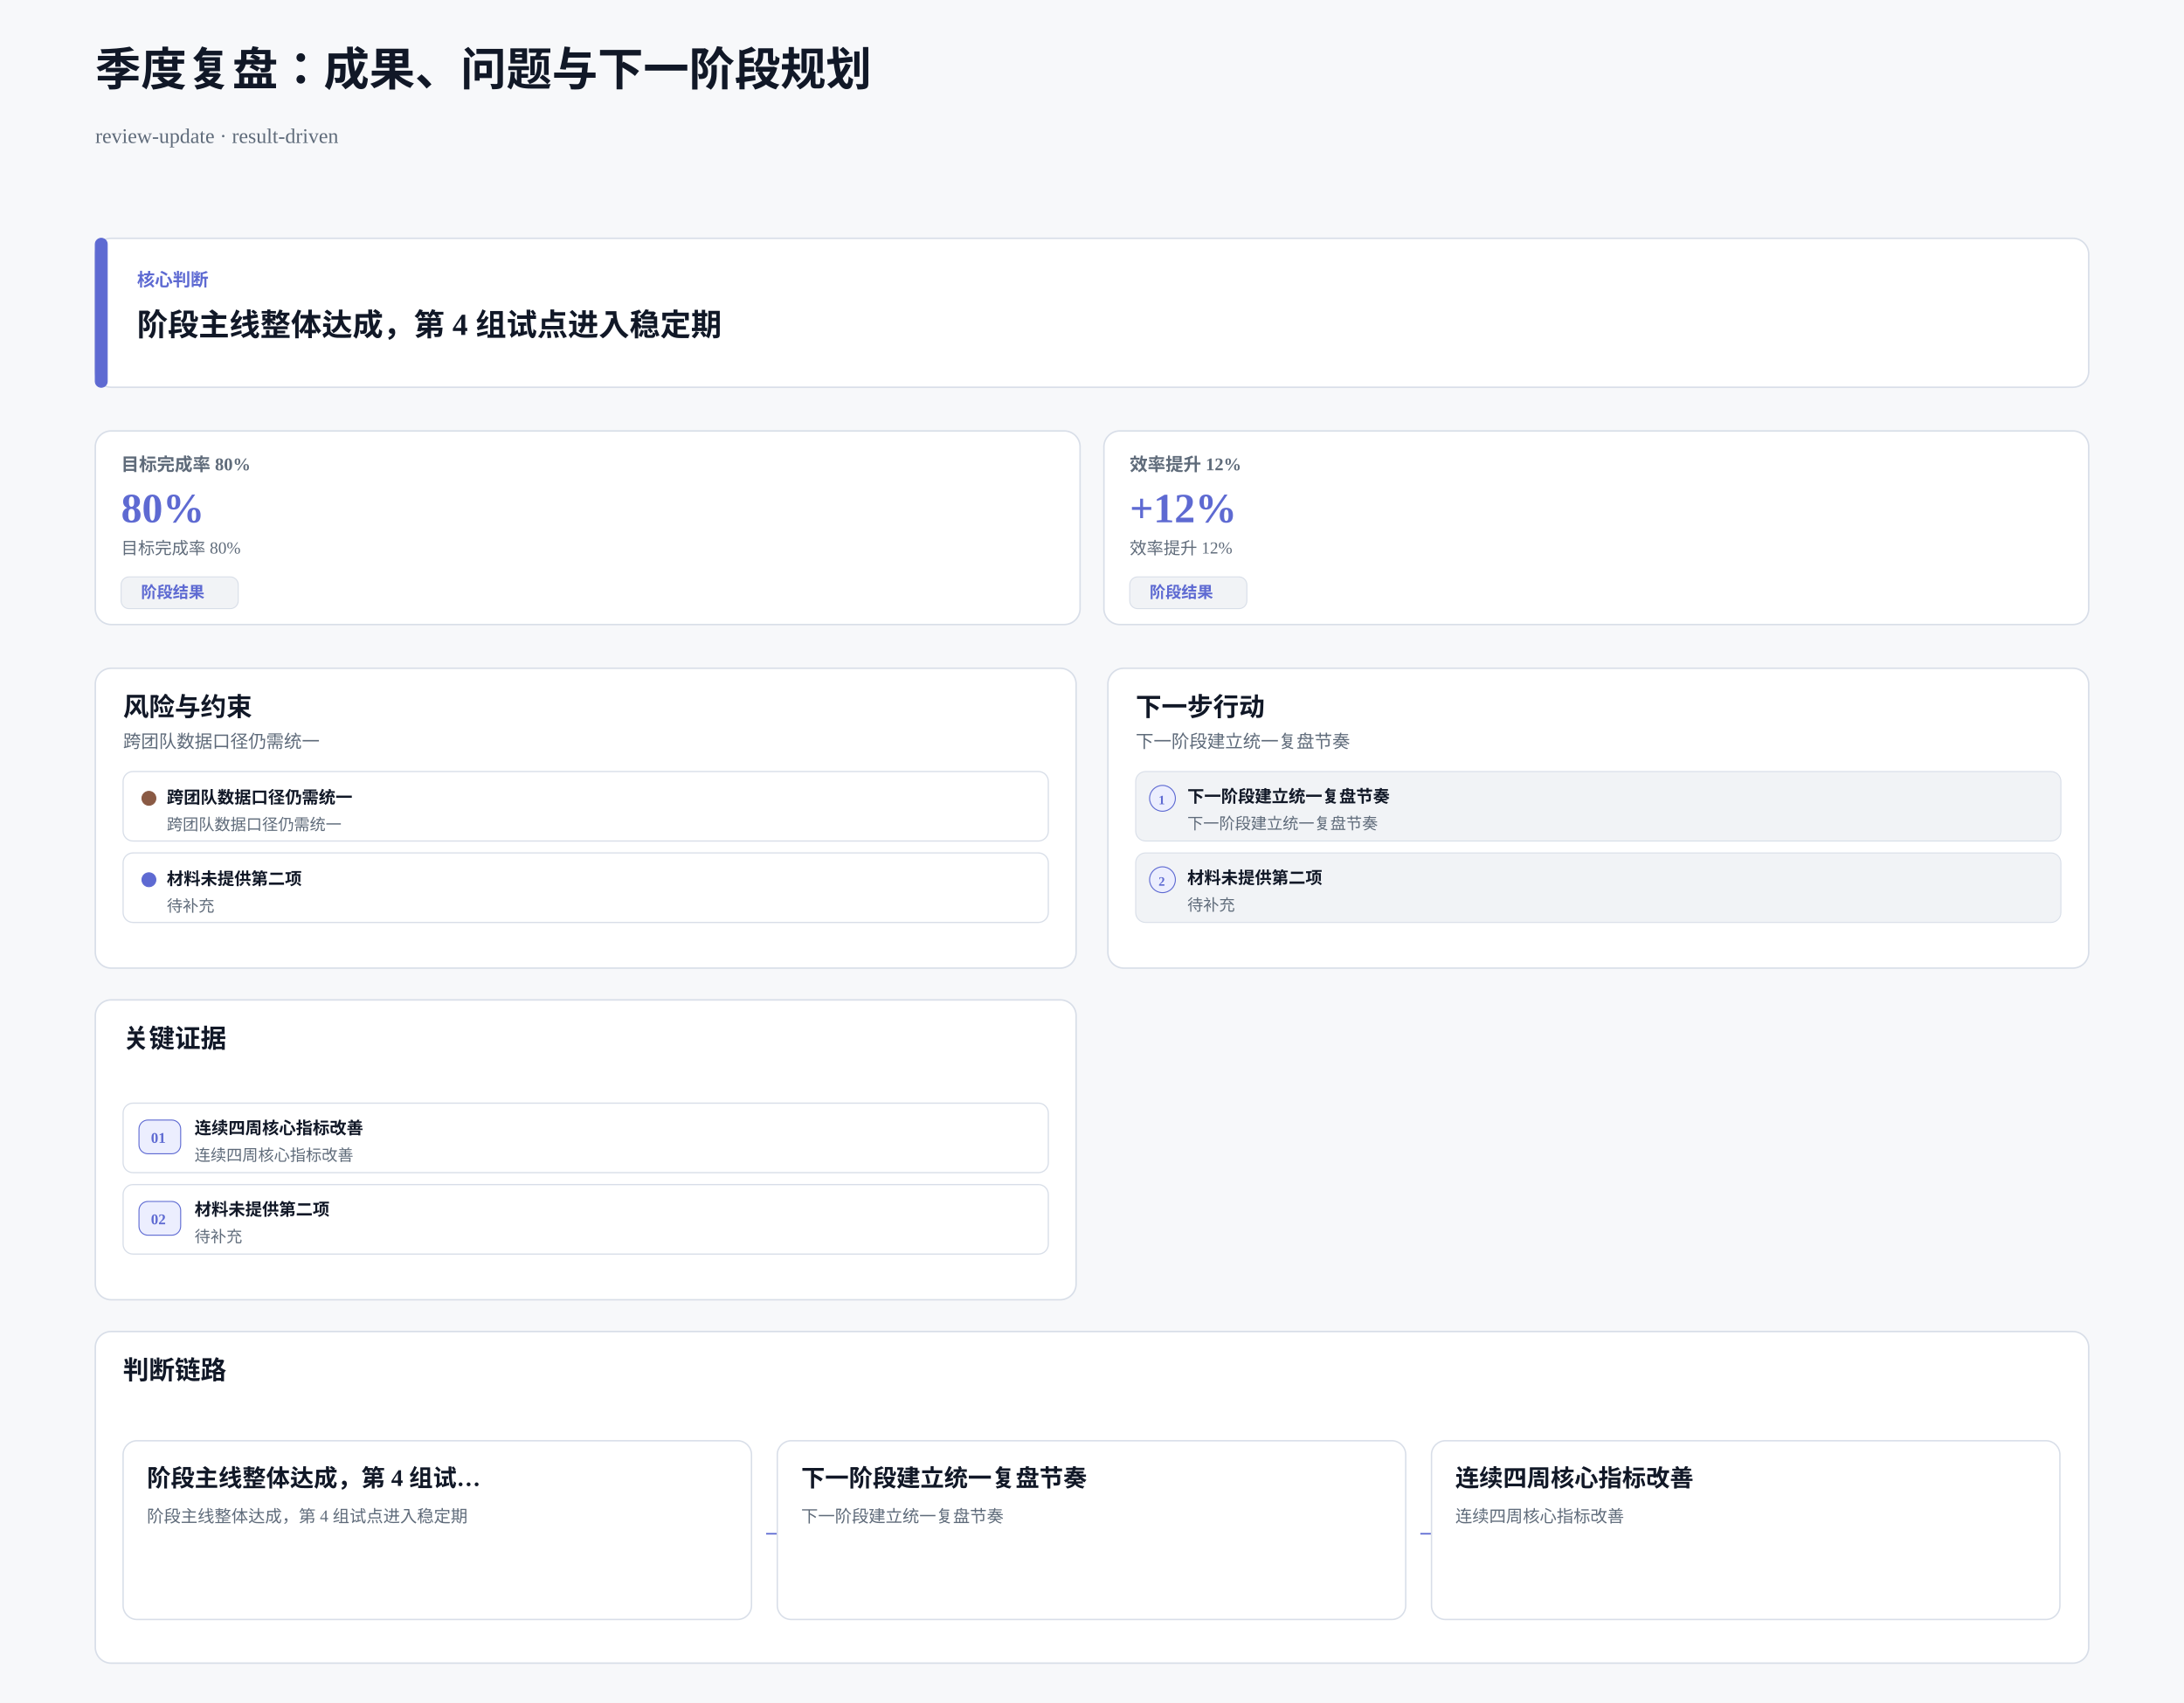
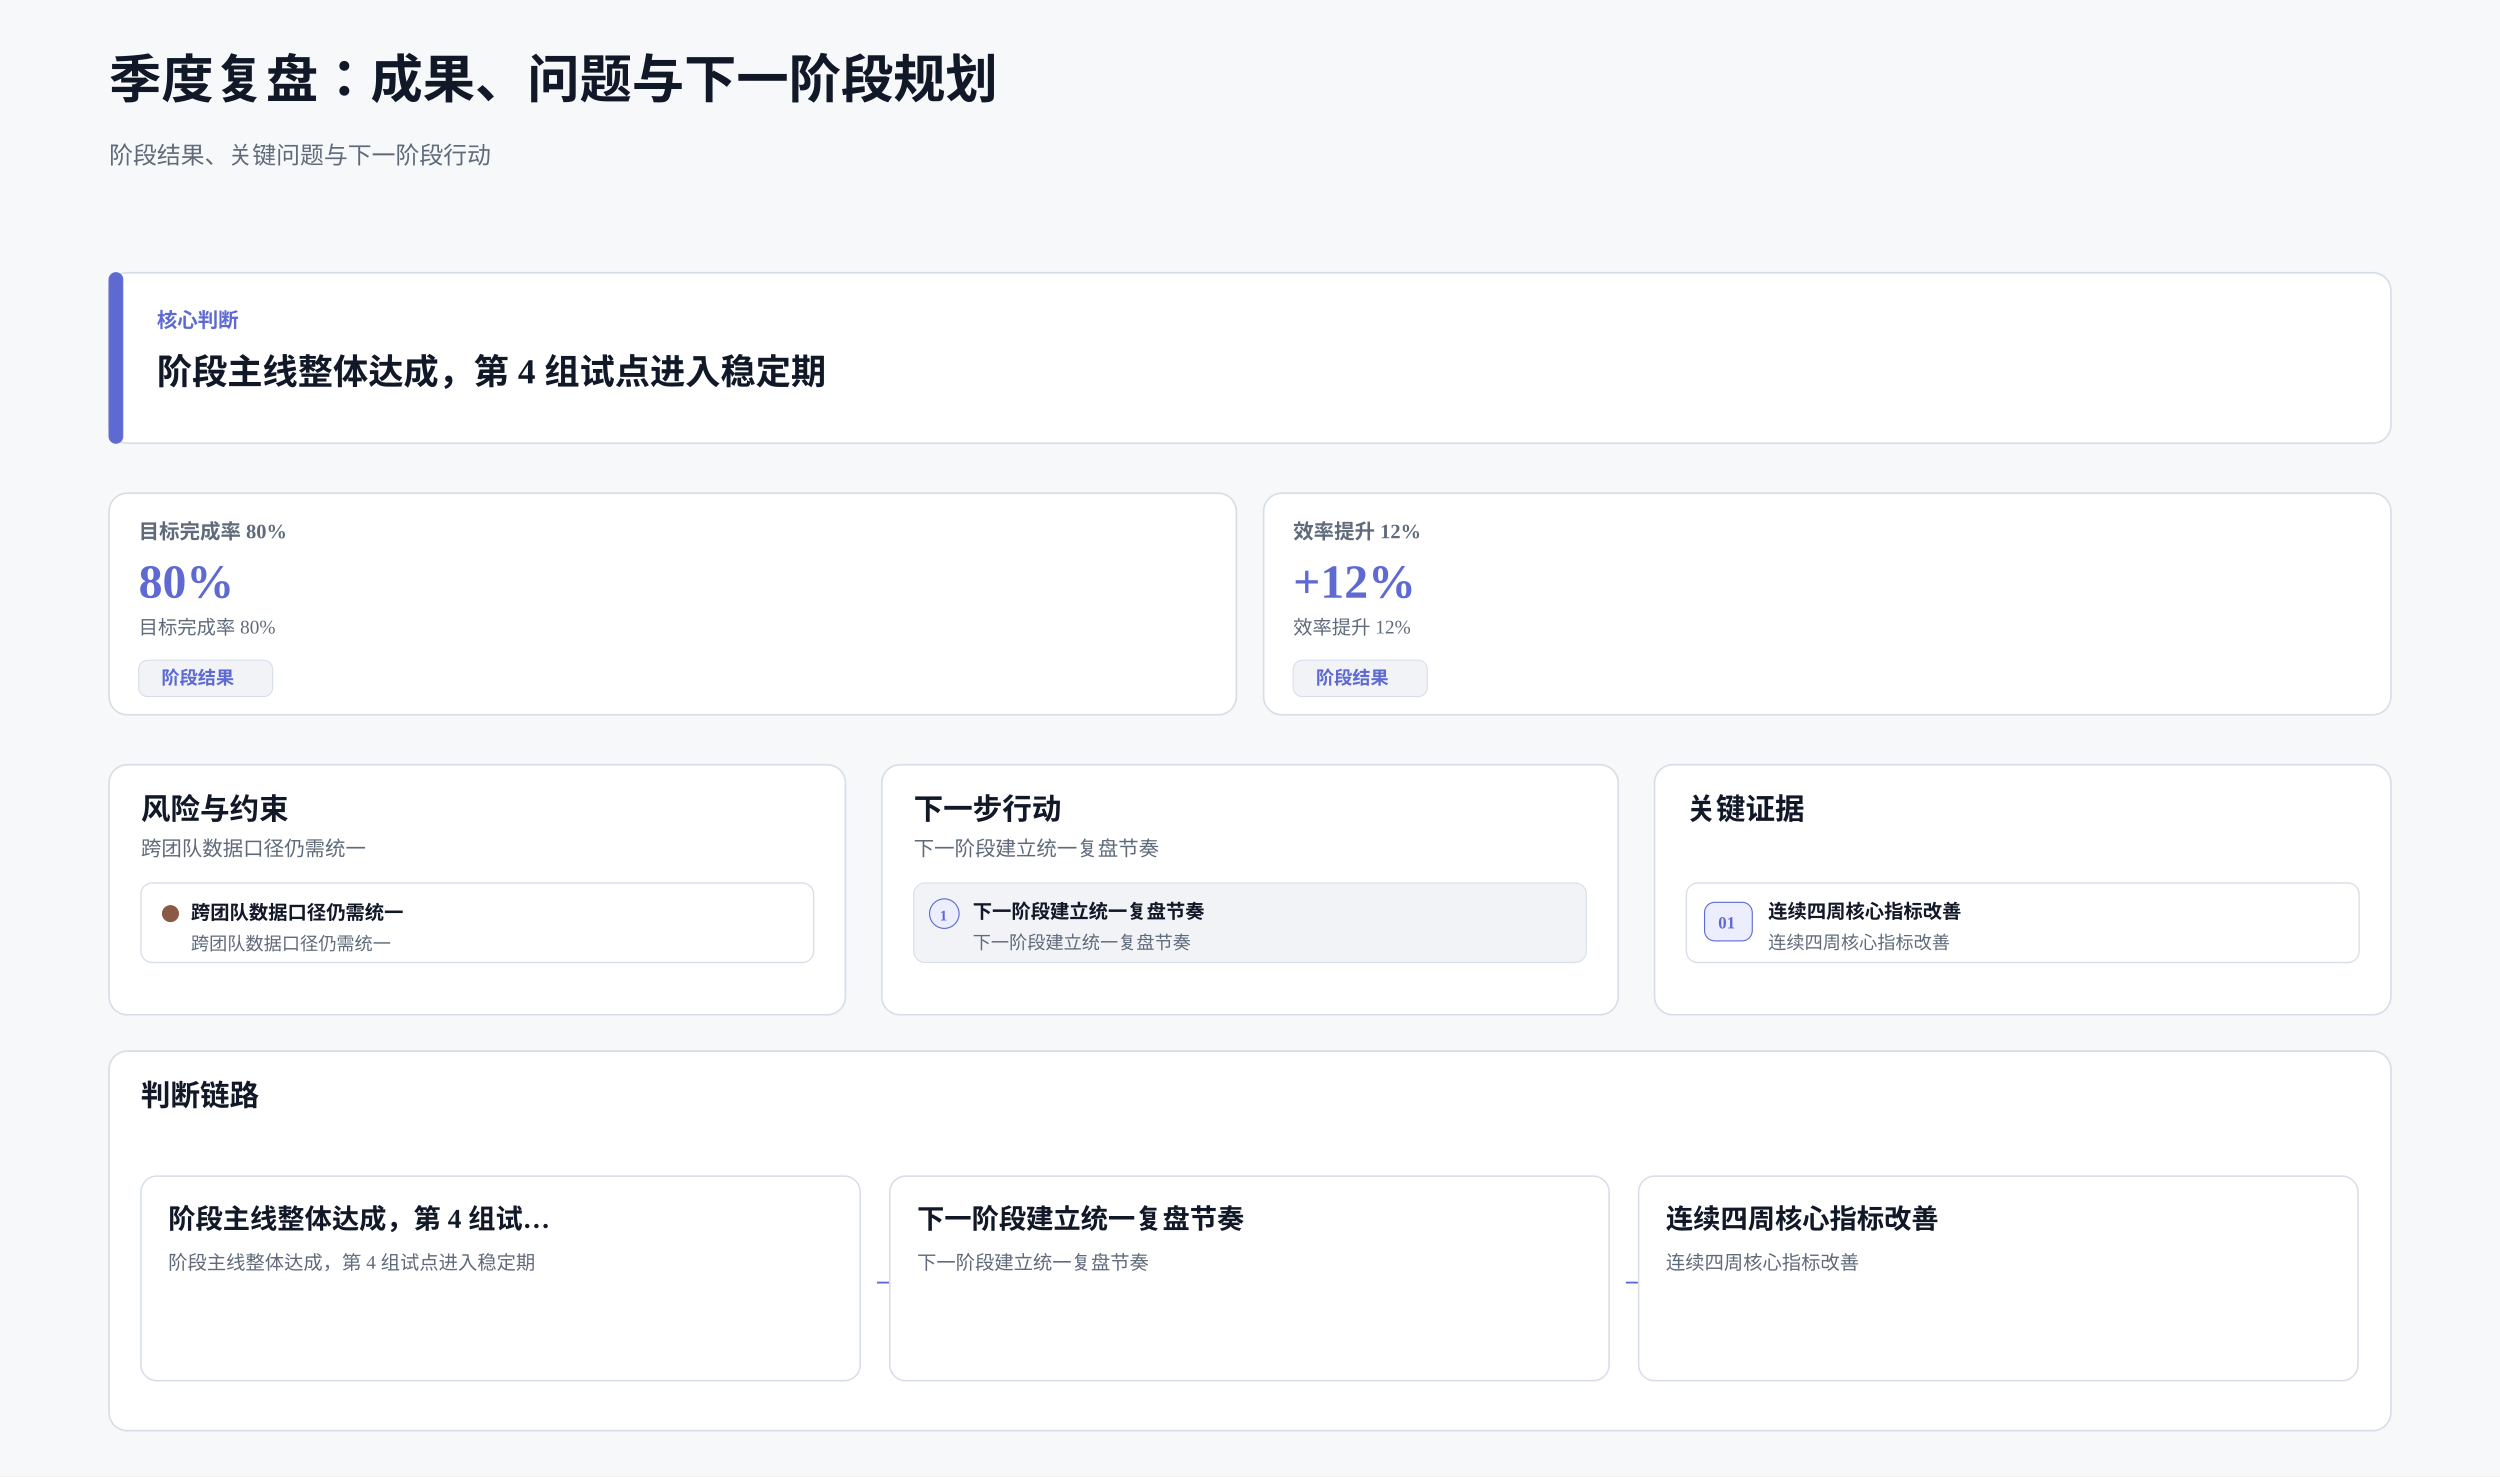
- <svg xmlns="http://www.w3.org/2000/svg" width="2200" height="1715" viewBox="0 0 2200 1715" data-layout-engine="v4" data-expression-mode="modular-canvas">
-   <rect x="0" y="0" width="2200" height="1715" rx="0" fill="#F7F8FA" stroke="#F7F8FA" stroke-width="0" />
+ <svg xmlns="http://www.w3.org/2000/svg" width="2200" height="1299" viewBox="0 0 2200 1299" data-layout-engine="v4" data-expression-mode="modular-canvas">
+   <rect x="0" y="0" width="2200" height="1299" rx="0" fill="#F7F8FA" stroke="#F7F8FA" stroke-width="0" />
  <g>
    <g data-v43-block="title" data-block-type="title" data-x="96" data-y="40" data-width="2008" data-height="200" data-column="full">
      <text x="96" y="86" font-size="46" fill="#111827" font-weight="700">
        <tspan x="96" dy="0">季度复盘：成果、问题与下一阶段规划</tspan>
      </text>
      <text x="96" y="144" font-size="21" fill="#5F6B7A" font-weight="500">
-         <tspan x="96" dy="0">review-update · result-driven</tspan>
+         <tspan x="96" dy="0">阶段结果、关键问题与下一阶段行动</tspan>
      </text>
    </g>
    <g data-v43-block="statement" data-block-type="statement" data-x="96" data-y="240" data-width="2008" data-height="150" data-column="full">
      <rect x="96" y="240" width="2008" height="150" rx="16" fill="#FFFFFF" stroke="#D8DEE8" stroke-width="1.5" />
      <rect x="96" y="240" width="12" height="150" rx="6" fill="#5E6AD2" stroke="#5E6AD2" stroke-width="1" />
      <text x="138" y="288" font-size="18" fill="#5E6AD2" font-weight="700">
        <tspan x="138" dy="0">核心判断</tspan>
      </text>
      <text x="138" y="338" font-size="31" fill="#111827" font-weight="700">
        <tspan x="138" dy="0">阶段主线整体达成，第 4 组试点进入稳定期</tspan>
      </text>
    </g>
    <g data-v43-block="metrics" data-block-type="metric-group" data-x="96" data-y="434" data-width="2008" data-height="195" data-column="full">
-       <rect x="96" y="434" width="992" height="195" rx="16" fill="#FFFFFF" stroke="#D8DEE8" stroke-width="1.5" data-tone-group="parallel-metrics" />
+       <rect x="96" y="434" width="992" height="195" rx="16" fill="#FFFFFF" stroke="#D8DEE8" stroke-width="1.5" data-tone-group="parallel-metrics" data-metric-card="true" data-metric-row="0" />
      <text x="122" y="474" font-size="18" fill="#5F6B7A" font-weight="700">
        <tspan x="122" dy="0">目标完成率 80%</tspan>
      </text>
      <text x="122" y="526" font-size="42" fill="#5E6AD2" font-weight="700">
        <tspan x="122" dy="0">80%</tspan>
      </text>
      <text x="122" y="558" font-size="17" fill="#5F6B7A" font-weight="500">
        <tspan x="122" dy="0">目标完成率 80%</tspan>
      </text>
      <rect x="122" y="581" width="118" height="32" rx="8" fill="#F1F3F6" stroke="#D8DEE8" stroke-width="1" />
      <text x="142" y="602" font-size="16" fill="#5E6AD2" font-weight="700">
        <tspan x="142" dy="0">阶段结果</tspan>
      </text>
-       <rect x="1112" y="434" width="992" height="195" rx="16" fill="#FFFFFF" stroke="#D8DEE8" stroke-width="1.5" data-tone-group="parallel-metrics" />
+       <rect x="1112" y="434" width="992" height="195" rx="16" fill="#FFFFFF" stroke="#D8DEE8" stroke-width="1.5" data-tone-group="parallel-metrics" data-metric-card="true" data-metric-row="0" />
      <text x="1138" y="474" font-size="18" fill="#5F6B7A" font-weight="700">
        <tspan x="1138" dy="0">效率提升 12%</tspan>
      </text>
      <text x="1138" y="526" font-size="42" fill="#5E6AD2" font-weight="700">
        <tspan x="1138" dy="0">+12%</tspan>
      </text>
      <text x="1138" y="558" font-size="17" fill="#5F6B7A" font-weight="500">
        <tspan x="1138" dy="0">效率提升 12%</tspan>
      </text>
      <rect x="1138" y="581" width="118" height="32" rx="8" fill="#F1F3F6" stroke="#D8DEE8" stroke-width="1" />
      <text x="1158" y="602" font-size="16" fill="#5E6AD2" font-weight="700">
        <tspan x="1158" dy="0">阶段结果</tspan>
      </text>
    </g>
-     <g data-v43-block="risk-list-1" data-block-type="risk-list" data-x="96" data-y="673" data-width="988" data-height="302" data-column="left" data-component-variant="risk-cluster" data-row="0" data-span="6" data-density="medium" data-preferred-width="988" data-text-units="49" data-item-count="2" data-item-layout="rows" data-layout-reason="moderate-parallel-items">
-       <rect x="96" y="673" width="988" height="302" rx="16" fill="#FFFFFF" stroke="#D8DEE8" stroke-width="1.5" />
+     <g data-v43-block="risk-list-1" data-block-type="risk-list" data-x="96" data-y="673" data-width="648" data-height="220" data-column="left" data-component-variant="risk-cluster" data-row="0" data-span="4" data-row-alignment="filled" data-offset-span="0" data-density="medium" data-preferred-width="988" data-text-units="38" data-item-count="1" data-item-layout="rows" data-layout-reason="moderate-parallel-items">
+       <rect x="96" y="673" width="648" height="220" rx="16" fill="#FFFFFF" stroke="#D8DEE8" stroke-width="1.5" data-v4-block-card="true" />
      <text x="124" y="721" font-size="26" fill="#111827" font-weight="700">
        <tspan x="124" dy="0">风险与约束</tspan>
      </text>
      <text x="124" y="753" font-size="18" fill="#5F6B7A" font-weight="500">
        <tspan x="124" dy="0">跨团队数据口径仍需统一</tspan>
      </text>
-       <rect x="124" y="777" width="932" height="70" rx="10" fill="#FFFFFF" stroke="#D8DEE8" stroke-width="1.2" data-v4-risk-item="0" />
+       <rect x="124" y="777" width="592" height="70" rx="10" fill="#FFFFFF" stroke="#D8DEE8" stroke-width="1.2" data-v4-risk-item="0" />
      <circle cx="150" cy="804" r="7" fill="#8A5A44" stroke="#8A5A44" stroke-width="1" />
      <text x="168" y="809" font-size="17" fill="#111827" font-weight="700">
        <tspan x="168" dy="0">跨团队数据口径仍需统一</tspan>
      </text>
      <text x="168" y="836" font-size="16" fill="#5F6B7A" font-weight="500">
        <tspan x="168" dy="0">跨团队数据口径仍需统一</tspan>
      </text>
-       <rect x="124" y="859" width="932" height="70" rx="10" fill="#FFFFFF" stroke="#D8DEE8" stroke-width="1.2" data-v4-risk-item="1" />
-       <circle cx="150" cy="886" r="7" fill="#5E6AD2" stroke="#5E6AD2" stroke-width="1" />
-       <text x="168" y="891" font-size="17" fill="#111827" font-weight="700">
-         <tspan x="168" dy="0">材料未提供第二项</tspan>
+     </g>
+     <g data-v43-block="action-list-2" data-block-type="action-list" data-x="776" data-y="673" data-width="648" data-height="220" data-column="grid" data-component-variant="action-checklist" data-row="0" data-span="4" data-row-alignment="filled" data-offset-span="0" data-density="medium" data-preferred-width="988" data-text-units="41" data-item-count="1" data-item-layout="rows" data-layout-reason="moderate-parallel-items">
+       <rect x="776" y="673" width="648" height="220" rx="16" fill="#FFFFFF" stroke="#D8DEE8" stroke-width="1.5" data-v4-block-card="true" />
+       <text x="804" y="721" font-size="26" fill="#111827" font-weight="700">
+         <tspan x="804" dy="0">下一步行动</tspan>
      </text>
-       <text x="168" y="918" font-size="16" fill="#5F6B7A" font-weight="500">
-         <tspan x="168" dy="0">待补充</tspan>
+       <text x="804" y="753" font-size="18" fill="#5F6B7A" font-weight="500">
+         <tspan x="804" dy="0">下一阶段建立统一复盘节奏</tspan>
+       </text>
+       <rect x="804" y="777" width="592" height="70" rx="10" fill="#F1F3F6" stroke="#D8DEE8" stroke-width="1" data-v4-action-item="0" />
+       <circle cx="831" cy="804" r="13" fill="#ECEEFE" stroke="#5E6AD2" stroke-width="1" />
+       <text x="827" y="810" font-size="13" fill="#5E6AD2" font-weight="700">
+         <tspan x="827" dy="0">1</tspan>
+       </text>
+       <text x="856" y="808" font-size="17" fill="#111827" font-weight="700">
+         <tspan x="856" dy="0">下一阶段建立统一复盘节奏</tspan>
+       </text>
+       <text x="856" y="835" font-size="16" fill="#5F6B7A" font-weight="500">
+         <tspan x="856" dy="0">下一阶段建立统一复盘节奏</tspan>
      </text>
    </g>
-     <g data-v43-block="action-list-2" data-block-type="action-list" data-x="1116" data-y="673" data-width="988" data-height="302" data-column="right" data-component-variant="action-checklist" data-row="0" data-span="6" data-density="medium" data-preferred-width="988" data-text-units="52" data-item-count="2" data-item-layout="rows" data-layout-reason="moderate-parallel-items">
-       <rect x="1116" y="673" width="988" height="302" rx="16" fill="#FFFFFF" stroke="#D8DEE8" stroke-width="1.5" />
-       <text x="1144" y="721" font-size="26" fill="#111827" font-weight="700">
-         <tspan x="1144" dy="0">下一步行动</tspan>
+     <g data-v43-block="evidence-list-3" data-block-type="evidence-list" data-x="1456" data-y="673" data-width="648" data-height="220" data-column="right" data-component-variant="evidence-tiles" data-row="0" data-span="4" data-row-alignment="filled" data-offset-span="0" data-density="medium" data-preferred-width="988" data-text-units="24" data-item-count="1" data-item-layout="rows" data-layout-reason="moderate-parallel-items">
+       <rect x="1456" y="673" width="648" height="220" rx="16" fill="#FFFFFF" stroke="#D8DEE8" stroke-width="1.5" data-v4-block-card="true" />
+       <text x="1484" y="721" font-size="26" fill="#111827" font-weight="700">
+         <tspan x="1484" dy="0">关键证据</tspan>
      </text>
-       <text x="1144" y="753" font-size="18" fill="#5F6B7A" font-weight="500">
-         <tspan x="1144" dy="0">下一阶段建立统一复盘节奏</tspan>
+       <rect x="1484" y="777" width="592" height="70" rx="10" fill="#FFFFFF" stroke="#D8DEE8" stroke-width="1.2" data-v4-evidence-item="0" />
+       <rect x="1500" y="794" width="42" height="34" rx="9" fill="#ECEEFE" stroke="#5E6AD2" stroke-width="1" />
+       <text x="1512" y="817" font-size="15" fill="#5E6AD2" font-weight="700">
+         <tspan x="1512" dy="0">01</tspan>
      </text>
-       <rect x="1144" y="777" width="932" height="70" rx="10" fill="#F1F3F6" stroke="#D8DEE8" stroke-width="1" data-v4-action-item="0" />
-       <circle cx="1171" cy="804" r="13" fill="#ECEEFE" stroke="#5E6AD2" stroke-width="1" />
-       <text x="1167" y="810" font-size="13" fill="#5E6AD2" font-weight="700">
-         <tspan x="1167" dy="0">1</tspan>
+       <text x="1556" y="808" font-size="17" fill="#111827" font-weight="700">
+         <tspan x="1556" dy="0">连续四周核心指标改善</tspan>
      </text>
-       <text x="1196" y="808" font-size="17" fill="#111827" font-weight="700">
-         <tspan x="1196" dy="0">下一阶段建立统一复盘节奏</tspan>
-       </text>
-       <text x="1196" y="835" font-size="16" fill="#5F6B7A" font-weight="500">
-         <tspan x="1196" dy="0">下一阶段建立统一复盘节奏</tspan>
-       </text>
-       <rect x="1144" y="859" width="932" height="70" rx="10" fill="#F1F3F6" stroke="#D8DEE8" stroke-width="1" data-v4-action-item="1" />
-       <circle cx="1171" cy="886" r="13" fill="#ECEEFE" stroke="#5E6AD2" stroke-width="1" />
-       <text x="1167" y="892" font-size="13" fill="#5E6AD2" font-weight="700">
-         <tspan x="1167" dy="0">2</tspan>
-       </text>
-       <text x="1196" y="890" font-size="17" fill="#111827" font-weight="700">
-         <tspan x="1196" dy="0">材料未提供第二项</tspan>
-       </text>
-       <text x="1196" y="917" font-size="16" fill="#5F6B7A" font-weight="500">
-         <tspan x="1196" dy="0">待补充</tspan>
+       <text x="1556" y="835" font-size="16" fill="#5F6B7A" font-weight="500">
+         <tspan x="1556" dy="0">连续四周核心指标改善</tspan>
      </text>
    </g>
-     <g data-v43-block="evidence-list-3" data-block-type="evidence-list" data-x="96" data-y="1007" data-width="988" data-height="302" data-column="left" data-component-variant="evidence-tiles" data-row="1" data-span="6" data-density="medium" data-preferred-width="988" data-text-units="35" data-item-count="2" data-item-layout="rows" data-layout-reason="moderate-parallel-items">
-       <rect x="96" y="1007" width="988" height="302" rx="16" fill="#FFFFFF" stroke="#D8DEE8" stroke-width="1.5" />
-       <text x="124" y="1055" font-size="26" fill="#111827" font-weight="700">
-         <tspan x="124" dy="0">关键证据</tspan>
-       </text>
-       <rect x="124" y="1111" width="932" height="70" rx="10" fill="#FFFFFF" stroke="#D8DEE8" stroke-width="1.2" data-v4-evidence-item="0" />
-       <rect x="140" y="1128" width="42" height="34" rx="9" fill="#ECEEFE" stroke="#5E6AD2" stroke-width="1" />
-       <text x="152" y="1151" font-size="15" fill="#5E6AD2" font-weight="700">
-         <tspan x="152" dy="0">01</tspan>
-       </text>
-       <text x="196" y="1142" font-size="17" fill="#111827" font-weight="700">
-         <tspan x="196" dy="0">连续四周核心指标改善</tspan>
-       </text>
-       <text x="196" y="1169" font-size="16" fill="#5F6B7A" font-weight="500">
-         <tspan x="196" dy="0">连续四周核心指标改善</tspan>
-       </text>
-       <rect x="124" y="1193" width="932" height="70" rx="10" fill="#FFFFFF" stroke="#D8DEE8" stroke-width="1.2" data-v4-evidence-item="1" />
-       <rect x="140" y="1210" width="42" height="34" rx="9" fill="#ECEEFE" stroke="#5E6AD2" stroke-width="1" />
-       <text x="152" y="1233" font-size="15" fill="#5E6AD2" font-weight="700">
-         <tspan x="152" dy="0">02</tspan>
-       </text>
-       <text x="196" y="1224" font-size="17" fill="#111827" font-weight="700">
-         <tspan x="196" dy="0">材料未提供第二项</tspan>
-       </text>
-       <text x="196" y="1251" font-size="16" fill="#5F6B7A" font-weight="500">
-         <tspan x="196" dy="0">待补充</tspan>
-       </text>
-     </g>
-     <g data-v43-block="narrative-chain-4" data-block-type="narrative-chain" data-x="96" data-y="1341" data-width="2008" data-height="334" data-column="full" data-row="2" data-span="12" data-density="medium" data-preferred-width="2008" data-text-units="85" data-item-count="3" data-item-layout="rows" data-layout-reason="directional-reading">
-       <rect x="96" y="1341" width="2008" height="334" rx="16" fill="#FFFFFF" stroke="#D8DEE8" stroke-width="1.5" />
-       <text x="124" y="1389" font-size="26" fill="#111827" font-weight="700">
+     <g data-v43-block="narrative-chain-4" data-block-type="narrative-chain" data-x="96" data-y="925" data-width="2008" data-height="334" data-column="full" data-row="1" data-span="12" data-row-alignment="filled" data-offset-span="0" data-density="medium" data-preferred-width="2008" data-text-units="85" data-item-count="3" data-item-layout="rows" data-layout-reason="directional-reading">
+       <rect x="96" y="925" width="2008" height="334" rx="16" fill="#FFFFFF" stroke="#D8DEE8" stroke-width="1.5" data-v4-block-card="true" />
+       <text x="124" y="973" font-size="26" fill="#111827" font-weight="700">
        <tspan x="124" dy="0">判断链路</tspan>
      </text>
-       <rect x="124" y="1451" width="633" height="180" rx="14" fill="#FFFFFF" stroke="#D8DEE8" stroke-width="1.4" />
-       <text x="148" y="1497" font-size="24" fill="#111827" font-weight="700">
+       <rect x="124" y="1035" width="633" height="180" rx="14" fill="#FFFFFF" stroke="#D8DEE8" stroke-width="1.4" />
+       <text x="148" y="1081" font-size="24" fill="#111827" font-weight="700">
        <tspan x="148" dy="0">阶段主线整体达成，第 4 组试…</tspan>
      </text>
-       <text x="148" y="1533" font-size="17" fill="#5F6B7A" font-weight="500">
+       <text x="148" y="1117" font-size="17" fill="#5F6B7A" font-weight="500">
        <tspan x="148" dy="0">阶段主线整体达成，第 4 组试点进入稳定期</tspan>
      </text>
-       <text x="764" y="1551" font-size="38" fill="#5E6AD2" font-weight="700">
+       <text x="764" y="1135" font-size="38" fill="#5E6AD2" font-weight="700">
        <tspan x="764" dy="0">→</tspan>
      </text>
-       <rect x="783" y="1451" width="633" height="180" rx="14" fill="#FFFFFF" stroke="#D8DEE8" stroke-width="1.4" />
-       <text x="807" y="1497" font-size="24" fill="#111827" font-weight="700">
+       <rect x="783" y="1035" width="633" height="180" rx="14" fill="#FFFFFF" stroke="#D8DEE8" stroke-width="1.4" />
+       <text x="807" y="1081" font-size="24" fill="#111827" font-weight="700">
        <tspan x="807" dy="0">下一阶段建立统一复盘节奏</tspan>
      </text>
-       <text x="807" y="1533" font-size="17" fill="#5F6B7A" font-weight="500">
+       <text x="807" y="1117" font-size="17" fill="#5F6B7A" font-weight="500">
        <tspan x="807" dy="0">下一阶段建立统一复盘节奏</tspan>
      </text>
-       <text x="1423" y="1551" font-size="38" fill="#5E6AD2" font-weight="700">
+       <text x="1423" y="1135" font-size="38" fill="#5E6AD2" font-weight="700">
        <tspan x="1423" dy="0">→</tspan>
      </text>
-       <rect x="1442" y="1451" width="633" height="180" rx="14" fill="#FFFFFF" stroke="#D8DEE8" stroke-width="1.4" />
-       <text x="1466" y="1497" font-size="24" fill="#111827" font-weight="700">
+       <rect x="1442" y="1035" width="633" height="180" rx="14" fill="#FFFFFF" stroke="#D8DEE8" stroke-width="1.4" />
+       <text x="1466" y="1081" font-size="24" fill="#111827" font-weight="700">
        <tspan x="1466" dy="0">连续四周核心指标改善</tspan>
      </text>
-       <text x="1466" y="1533" font-size="17" fill="#5F6B7A" font-weight="500">
+       <text x="1466" y="1117" font-size="17" fill="#5F6B7A" font-weight="500">
        <tspan x="1466" dy="0">连续四周核心指标改善</tspan>
      </text>
    </g>
  </g>
</svg>
